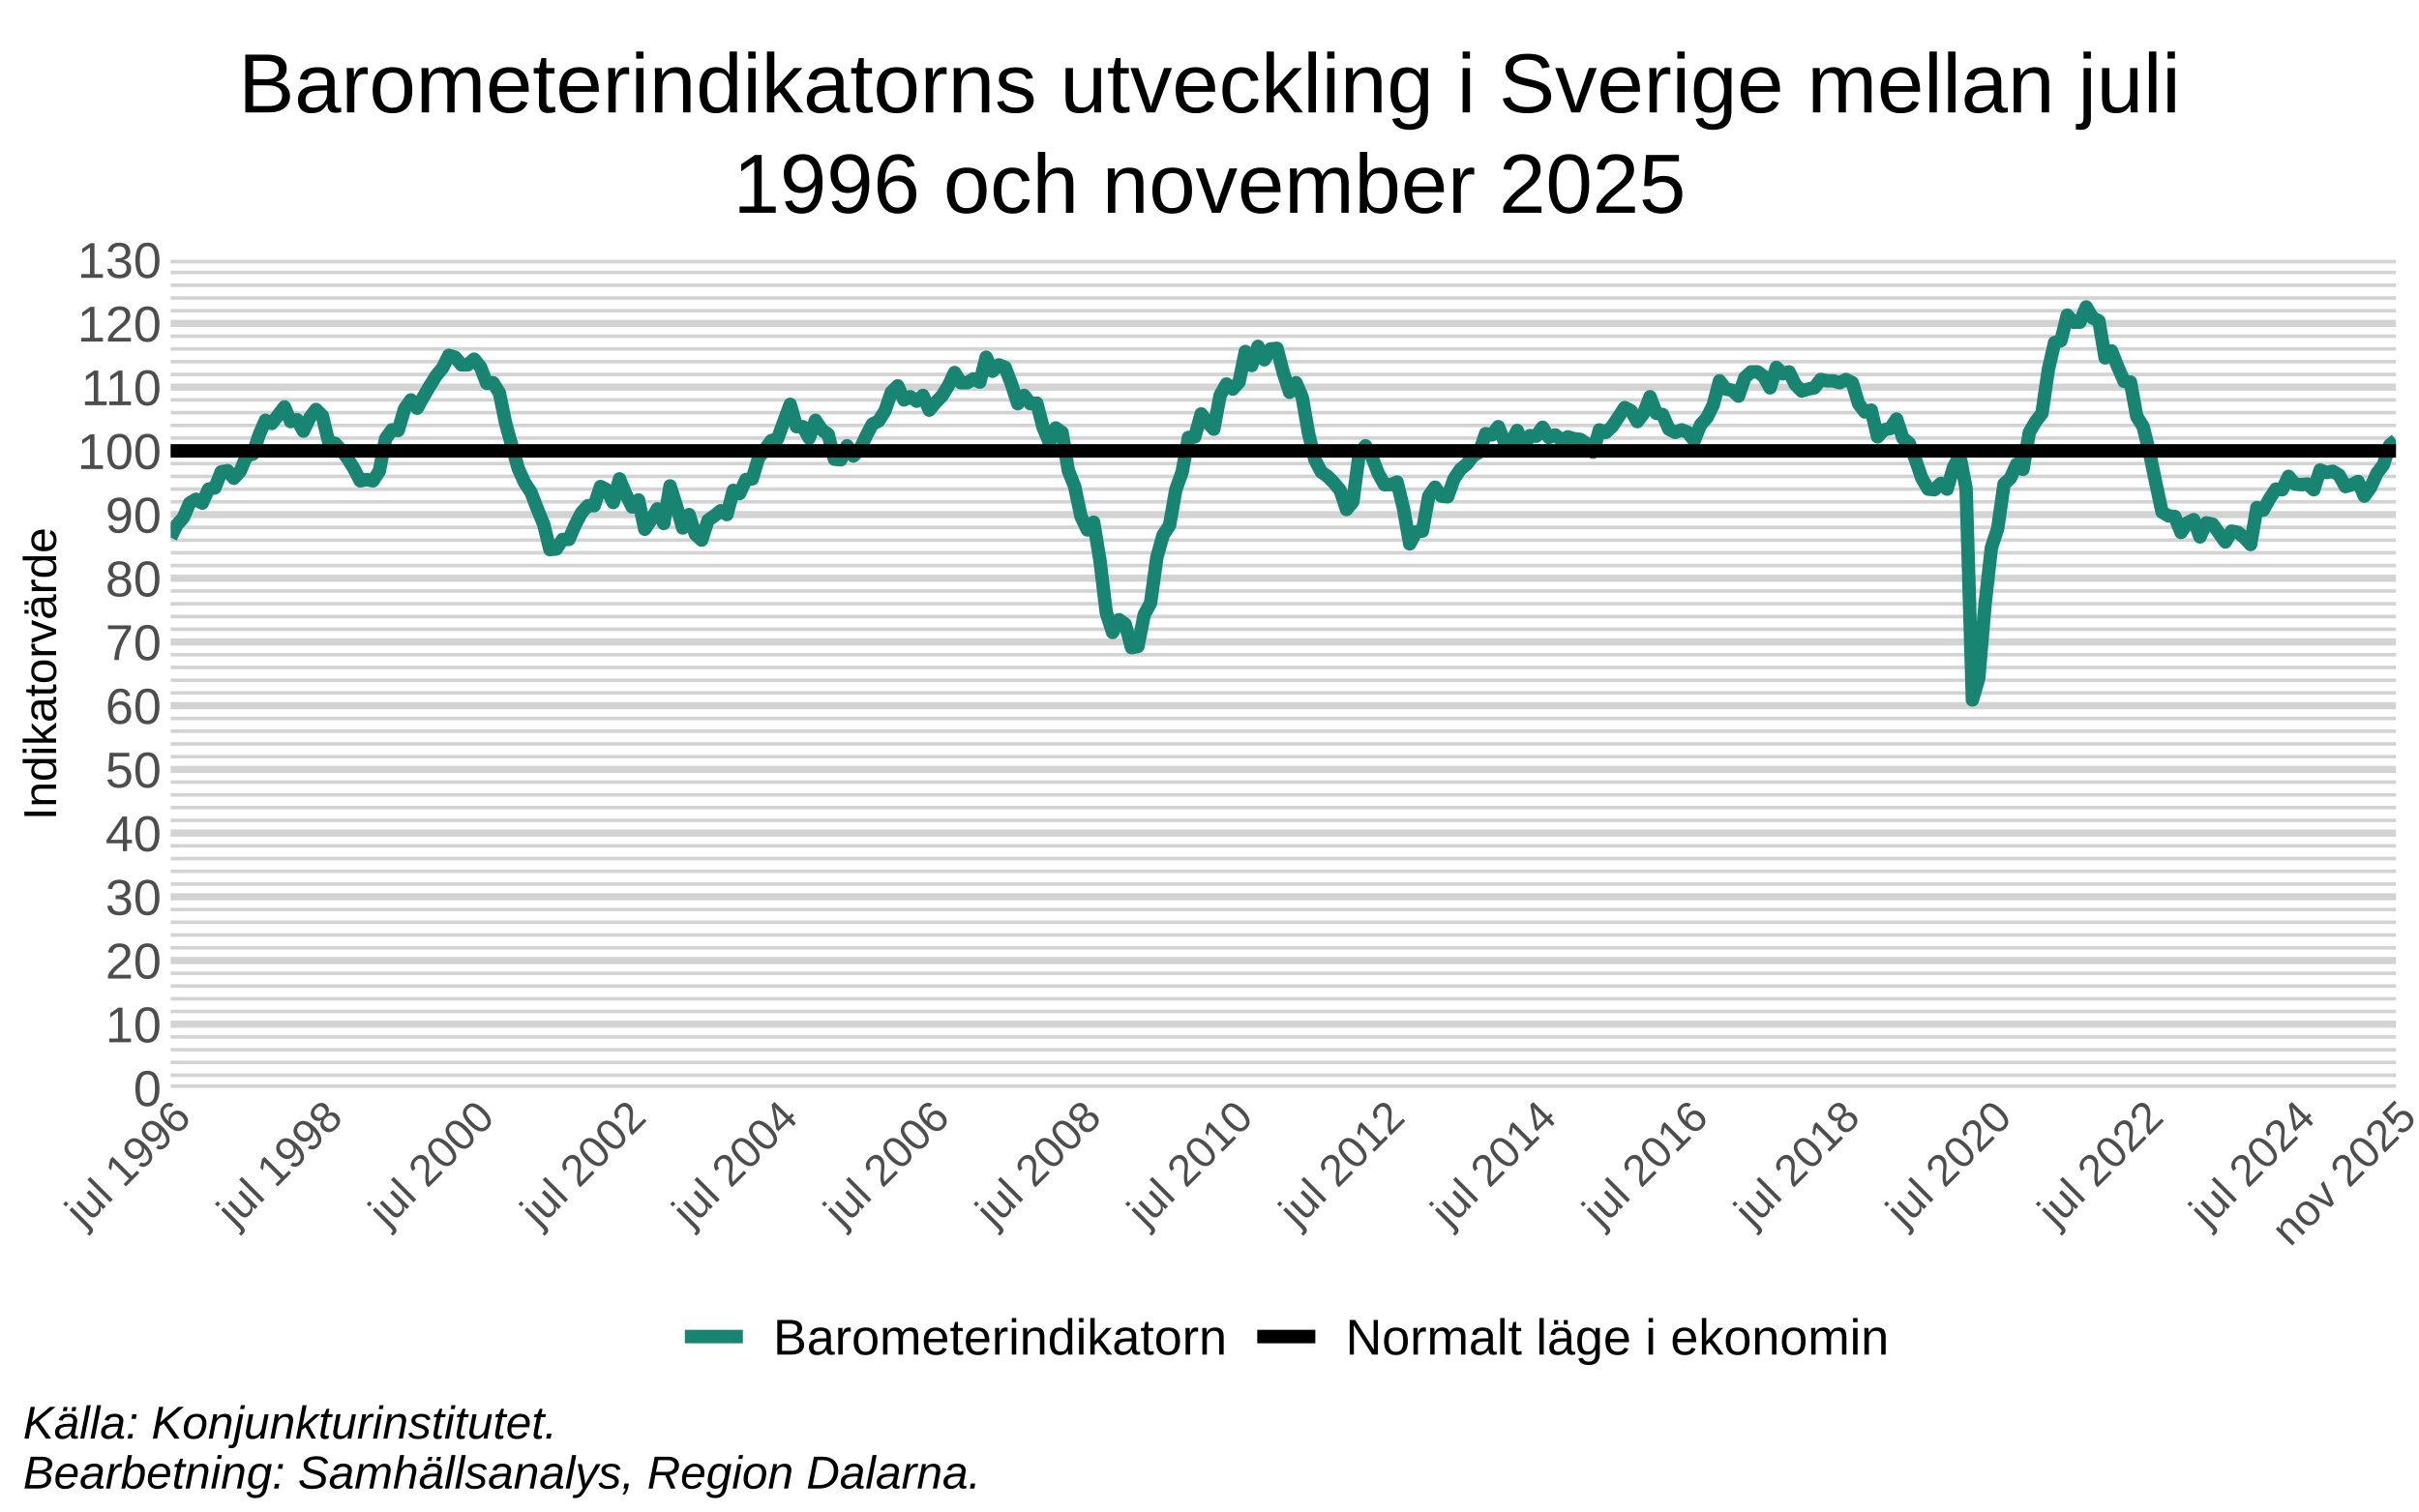
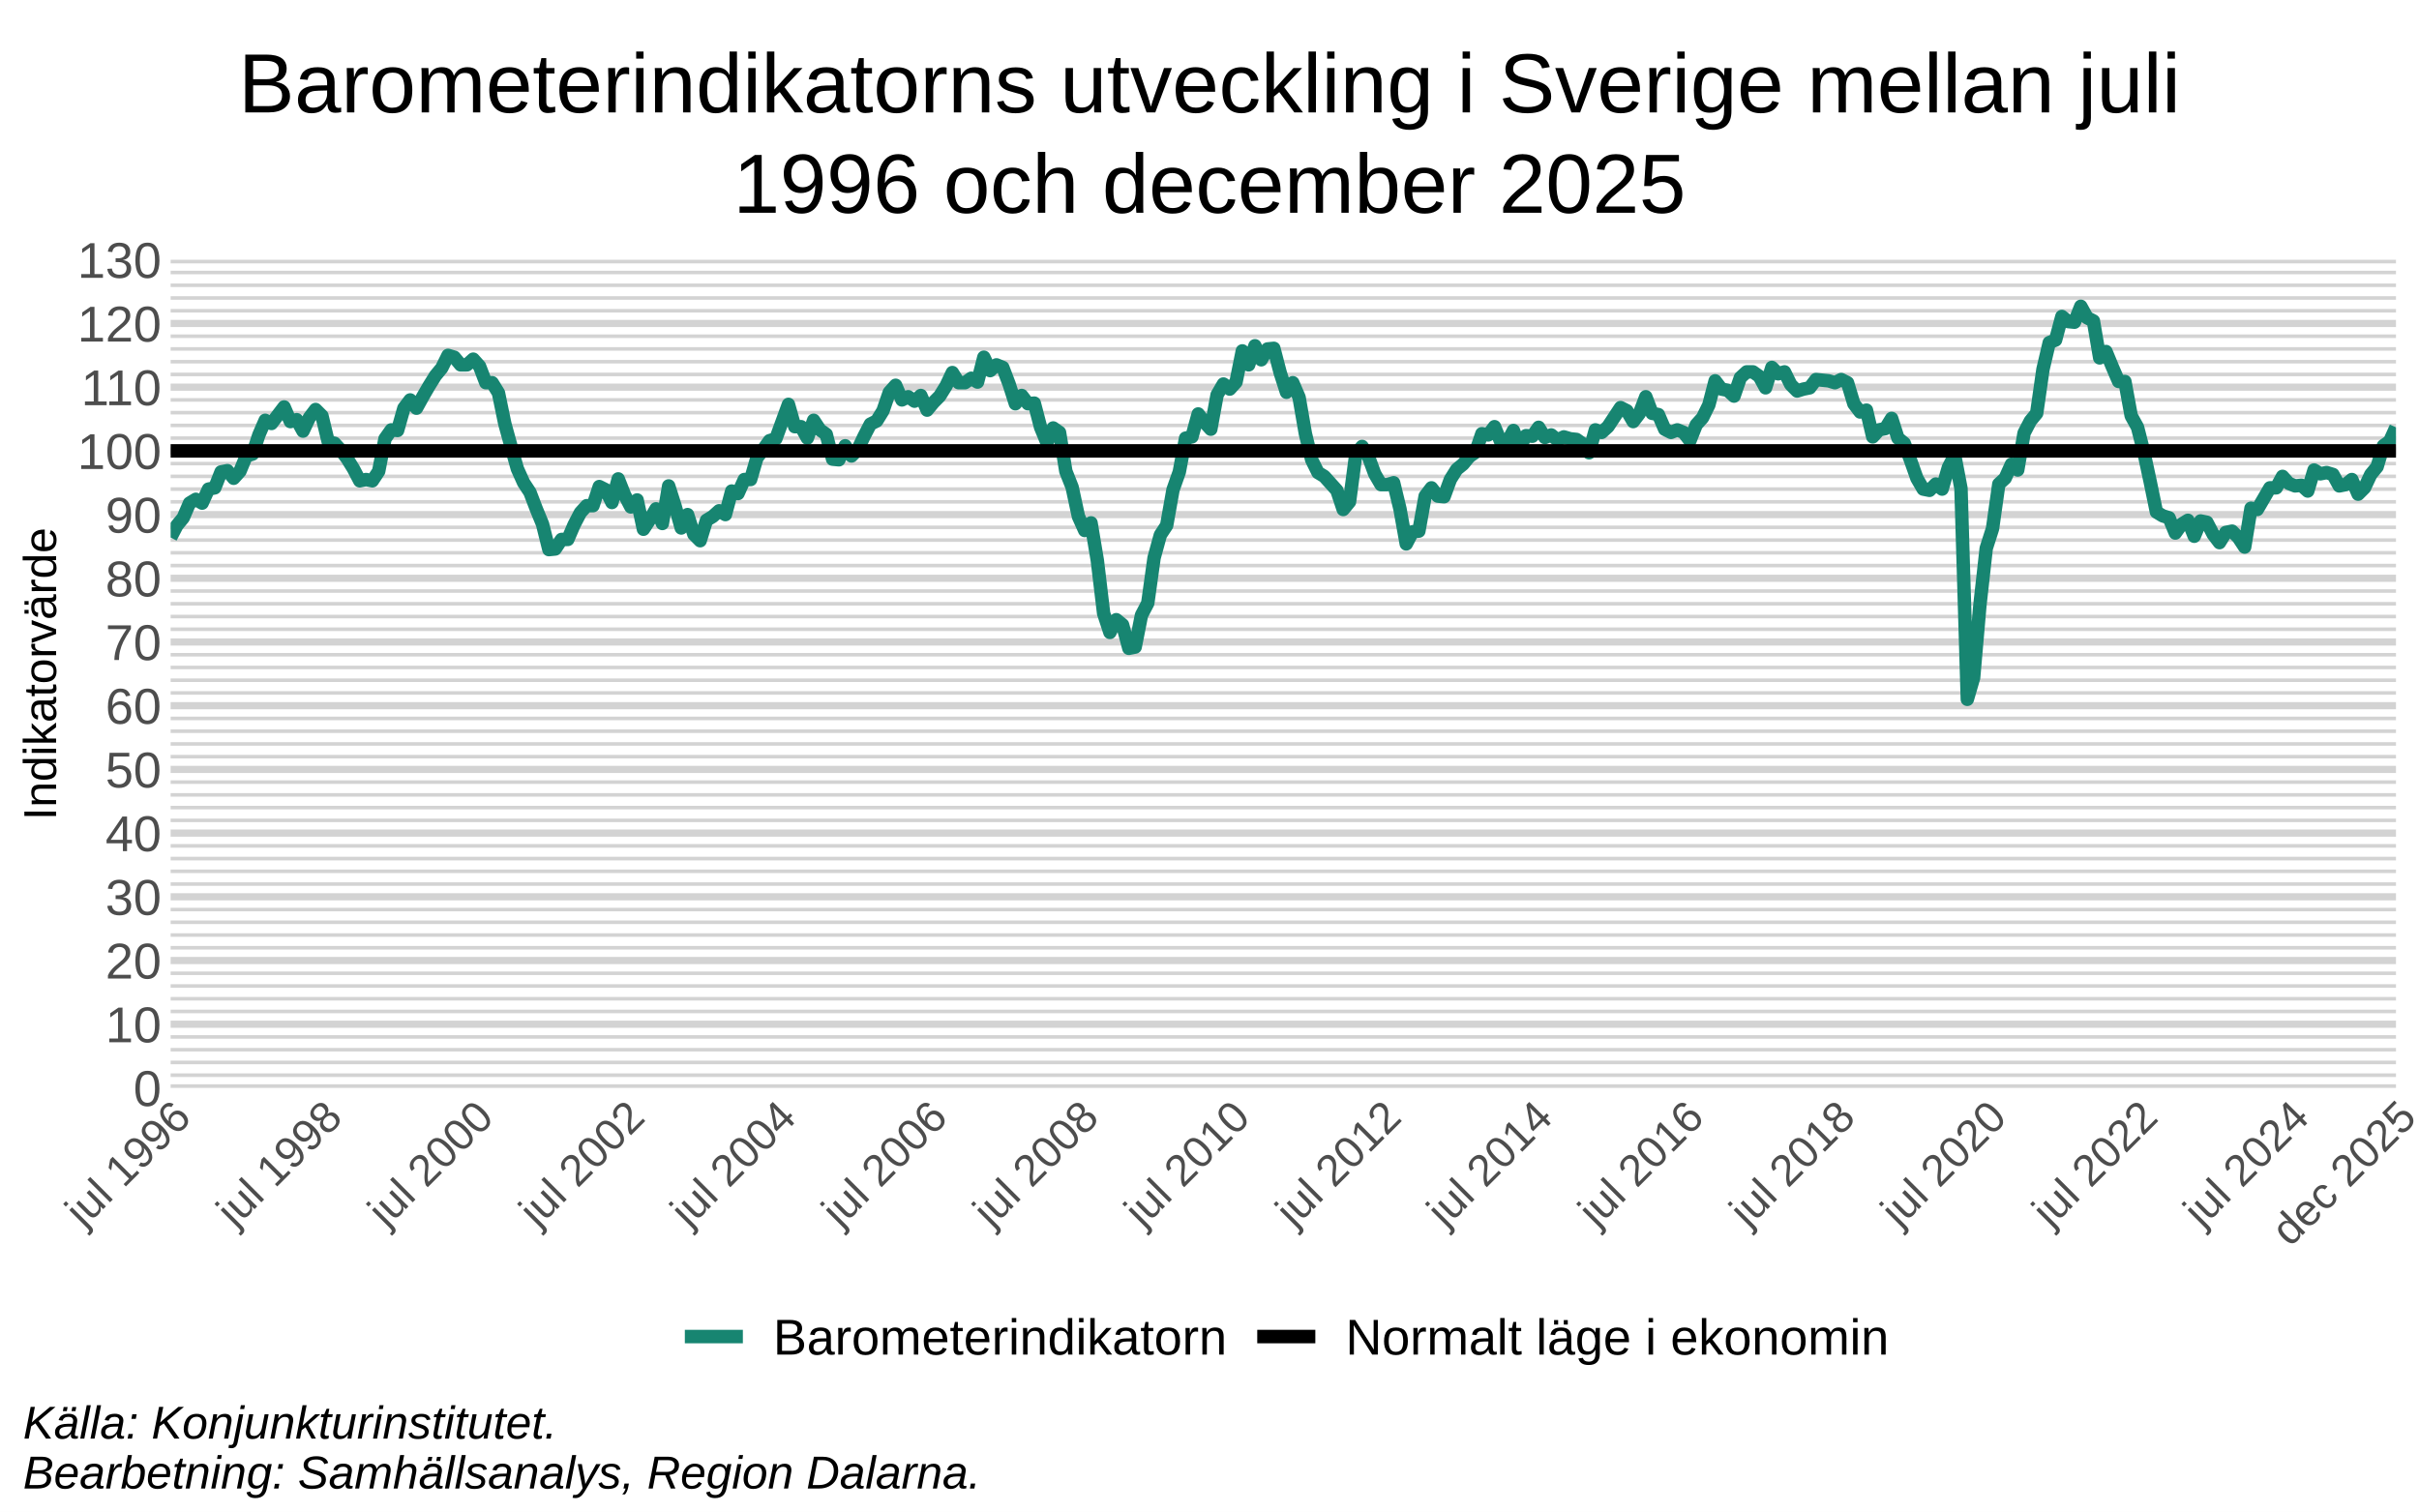
<svg xmlns="http://www.w3.org/2000/svg" class="svglite" width="576.00pt" height="360.00pt" viewBox="0 0 576.00 360.00">
  <defs>
    <style type="text/css">
    .svglite line, .svglite polyline, .svglite polygon, .svglite path, .svglite rect, .svglite circle {
      fill: none;
      stroke: #000000;
      stroke-linecap: round;
      stroke-linejoin: round;
      stroke-miterlimit: 10.00;
    }
    .svglite text {
      white-space: pre;
    }
  </style>
  </defs>
  <rect width="100%" height="100%" style="stroke: none; fill: #FFFFFF;" />
  <defs>
    <clipPath id="cpMC4wMHw1NzYuMDB8MC4wMHwzNjAuMDA=">
      <rect x="0.00" y="0.00" width="576.00" height="360.00" />
    </clipPath>
  </defs>
  <g clip-path="url(#cpMC4wMHw1NzYuMDB8MC4wMHwzNjAuMDA=)">
    <rect x="0.00" y="0.00" width="576.00" height="360.00" style="stroke-width: 1.07; stroke: #FFFFFF; fill: #FFFFFF;" />
  </g>
  <defs>
    <clipPath id="cpNDAuNjN8NTcwLjUyfDYxLjg3fDI1OS4xMQ==">
      <rect x="40.63" y="61.87" width="529.89" height="197.24" />
    </clipPath>
  </defs>
  <g clip-path="url(#cpNDAuNjN8NTcwLjUyfDYxLjg3fDI1OS4xMQ==)">
    <rect x="40.63" y="61.87" width="529.89" height="197.24" style="stroke-width: 1.07; stroke: none; fill: #FFFFFF;" />
    <polyline points="40.63,256.08 570.52,256.08 " style="stroke-width: 0.85; stroke: #D3D3D3; stroke-linecap: butt;" />
    <polyline points="40.63,253.04 570.52,253.04 " style="stroke-width: 0.85; stroke: #D3D3D3; stroke-linecap: butt;" />
    <polyline points="40.63,250.01 570.52,250.01 " style="stroke-width: 0.85; stroke: #D3D3D3; stroke-linecap: butt;" />
    <polyline points="40.63,246.97 570.52,246.97 " style="stroke-width: 0.85; stroke: #D3D3D3; stroke-linecap: butt;" />
    <polyline points="40.63,240.90 570.52,240.90 " style="stroke-width: 0.85; stroke: #D3D3D3; stroke-linecap: butt;" />
    <polyline points="40.63,237.87 570.52,237.87 " style="stroke-width: 0.85; stroke: #D3D3D3; stroke-linecap: butt;" />
    <polyline points="40.63,234.83 570.52,234.83 " style="stroke-width: 0.85; stroke: #D3D3D3; stroke-linecap: butt;" />
    <polyline points="40.63,231.80 570.52,231.80 " style="stroke-width: 0.85; stroke: #D3D3D3; stroke-linecap: butt;" />
    <polyline points="40.63,225.73 570.52,225.73 " style="stroke-width: 0.85; stroke: #D3D3D3; stroke-linecap: butt;" />
    <polyline points="40.63,222.70 570.52,222.70 " style="stroke-width: 0.85; stroke: #D3D3D3; stroke-linecap: butt;" />
    <polyline points="40.63,219.66 570.52,219.66 " style="stroke-width: 0.85; stroke: #D3D3D3; stroke-linecap: butt;" />
    <polyline points="40.63,216.63 570.52,216.63 " style="stroke-width: 0.85; stroke: #D3D3D3; stroke-linecap: butt;" />
    <polyline points="40.63,210.56 570.52,210.56 " style="stroke-width: 0.85; stroke: #D3D3D3; stroke-linecap: butt;" />
    <polyline points="40.63,207.52 570.52,207.52 " style="stroke-width: 0.85; stroke: #D3D3D3; stroke-linecap: butt;" />
    <polyline points="40.63,204.49 570.52,204.49 " style="stroke-width: 0.85; stroke: #D3D3D3; stroke-linecap: butt;" />
    <polyline points="40.63,201.46 570.52,201.46 " style="stroke-width: 0.85; stroke: #D3D3D3; stroke-linecap: butt;" />
    <polyline points="40.63,195.39 570.52,195.39 " style="stroke-width: 0.85; stroke: #D3D3D3; stroke-linecap: butt;" />
    <polyline points="40.63,192.35 570.52,192.35 " style="stroke-width: 0.85; stroke: #D3D3D3; stroke-linecap: butt;" />
    <polyline points="40.63,189.32 570.52,189.32 " style="stroke-width: 0.85; stroke: #D3D3D3; stroke-linecap: butt;" />
    <polyline points="40.63,186.28 570.52,186.28 " style="stroke-width: 0.85; stroke: #D3D3D3; stroke-linecap: butt;" />
    <polyline points="40.63,180.21 570.52,180.21 " style="stroke-width: 0.85; stroke: #D3D3D3; stroke-linecap: butt;" />
    <polyline points="40.63,177.18 570.52,177.18 " style="stroke-width: 0.85; stroke: #D3D3D3; stroke-linecap: butt;" />
    <polyline points="40.63,174.15 570.52,174.15 " style="stroke-width: 0.85; stroke: #D3D3D3; stroke-linecap: butt;" />
    <polyline points="40.63,171.11 570.52,171.11 " style="stroke-width: 0.85; stroke: #D3D3D3; stroke-linecap: butt;" />
    <polyline points="40.63,165.04 570.52,165.04 " style="stroke-width: 0.85; stroke: #D3D3D3; stroke-linecap: butt;" />
    <polyline points="40.63,162.01 570.52,162.01 " style="stroke-width: 0.85; stroke: #D3D3D3; stroke-linecap: butt;" />
    <polyline points="40.63,158.97 570.52,158.97 " style="stroke-width: 0.85; stroke: #D3D3D3; stroke-linecap: butt;" />
    <polyline points="40.63,155.94 570.52,155.94 " style="stroke-width: 0.85; stroke: #D3D3D3; stroke-linecap: butt;" />
    <polyline points="40.63,149.87 570.52,149.87 " style="stroke-width: 0.85; stroke: #D3D3D3; stroke-linecap: butt;" />
    <polyline points="40.63,146.84 570.52,146.84 " style="stroke-width: 0.85; stroke: #D3D3D3; stroke-linecap: butt;" />
    <polyline points="40.63,143.80 570.52,143.80 " style="stroke-width: 0.85; stroke: #D3D3D3; stroke-linecap: butt;" />
    <polyline points="40.63,140.77 570.52,140.77 " style="stroke-width: 0.85; stroke: #D3D3D3; stroke-linecap: butt;" />
    <polyline points="40.63,134.70 570.52,134.70 " style="stroke-width: 0.85; stroke: #D3D3D3; stroke-linecap: butt;" />
    <polyline points="40.63,131.66 570.52,131.66 " style="stroke-width: 0.85; stroke: #D3D3D3; stroke-linecap: butt;" />
    <polyline points="40.63,128.63 570.52,128.63 " style="stroke-width: 0.85; stroke: #D3D3D3; stroke-linecap: butt;" />
    <polyline points="40.63,125.59 570.52,125.59 " style="stroke-width: 0.85; stroke: #D3D3D3; stroke-linecap: butt;" />
    <polyline points="40.63,119.52 570.52,119.52 " style="stroke-width: 0.85; stroke: #D3D3D3; stroke-linecap: butt;" />
    <polyline points="40.63,116.49 570.52,116.49 " style="stroke-width: 0.85; stroke: #D3D3D3; stroke-linecap: butt;" />
    <polyline points="40.63,113.46 570.52,113.46 " style="stroke-width: 0.85; stroke: #D3D3D3; stroke-linecap: butt;" />
    <polyline points="40.63,110.42 570.52,110.42 " style="stroke-width: 0.85; stroke: #D3D3D3; stroke-linecap: butt;" />
    <polyline points="40.63,104.35 570.52,104.35 " style="stroke-width: 0.85; stroke: #D3D3D3; stroke-linecap: butt;" />
    <polyline points="40.63,101.32 570.52,101.32 " style="stroke-width: 0.85; stroke: #D3D3D3; stroke-linecap: butt;" />
    <polyline points="40.63,98.28 570.52,98.28 " style="stroke-width: 0.85; stroke: #D3D3D3; stroke-linecap: butt;" />
    <polyline points="40.63,95.25 570.52,95.25 " style="stroke-width: 0.85; stroke: #D3D3D3; stroke-linecap: butt;" />
    <polyline points="40.63,89.18 570.52,89.18 " style="stroke-width: 0.85; stroke: #D3D3D3; stroke-linecap: butt;" />
    <polyline points="40.63,86.15 570.52,86.15 " style="stroke-width: 0.85; stroke: #D3D3D3; stroke-linecap: butt;" />
    <polyline points="40.63,83.11 570.52,83.11 " style="stroke-width: 0.85; stroke: #D3D3D3; stroke-linecap: butt;" />
    <polyline points="40.63,80.08 570.52,80.08 " style="stroke-width: 0.85; stroke: #D3D3D3; stroke-linecap: butt;" />
    <polyline points="40.63,74.01 570.52,74.01 " style="stroke-width: 0.85; stroke: #D3D3D3; stroke-linecap: butt;" />
    <polyline points="40.63,70.97 570.52,70.97 " style="stroke-width: 0.85; stroke: #D3D3D3; stroke-linecap: butt;" />
    <polyline points="40.63,67.94 570.52,67.94 " style="stroke-width: 0.85; stroke: #D3D3D3; stroke-linecap: butt;" />
    <polyline points="40.63,64.90 570.52,64.90 " style="stroke-width: 0.85; stroke: #D3D3D3; stroke-linecap: butt;" />
    <polyline points="40.63,259.11 570.52,259.11 " style="stroke-width: 1.71; stroke: #D3D3D3; stroke-linecap: butt;" />
    <polyline points="40.63,243.94 570.52,243.94 " style="stroke-width: 1.71; stroke: #D3D3D3; stroke-linecap: butt;" />
    <polyline points="40.63,228.77 570.52,228.77 " style="stroke-width: 1.71; stroke: #D3D3D3; stroke-linecap: butt;" />
    <polyline points="40.63,213.59 570.52,213.59 " style="stroke-width: 1.71; stroke: #D3D3D3; stroke-linecap: butt;" />
    <polyline points="40.63,198.42 570.52,198.42 " style="stroke-width: 1.71; stroke: #D3D3D3; stroke-linecap: butt;" />
    <polyline points="40.63,183.25 570.52,183.25 " style="stroke-width: 1.71; stroke: #D3D3D3; stroke-linecap: butt;" />
    <polyline points="40.63,168.08 570.52,168.08 " style="stroke-width: 1.71; stroke: #D3D3D3; stroke-linecap: butt;" />
    <polyline points="40.63,152.90 570.52,152.90 " style="stroke-width: 1.71; stroke: #D3D3D3; stroke-linecap: butt;" />
    <polyline points="40.63,137.73 570.52,137.73 " style="stroke-width: 1.71; stroke: #D3D3D3; stroke-linecap: butt;" />
    <polyline points="40.63,122.56 570.52,122.56 " style="stroke-width: 1.71; stroke: #D3D3D3; stroke-linecap: butt;" />
    <polyline points="40.63,107.39 570.52,107.39 " style="stroke-width: 1.71; stroke: #D3D3D3; stroke-linecap: butt;" />
    <polyline points="40.63,92.21 570.52,92.21 " style="stroke-width: 1.71; stroke: #D3D3D3; stroke-linecap: butt;" />
    <polyline points="40.63,77.04 570.52,77.04 " style="stroke-width: 1.71; stroke: #D3D3D3; stroke-linecap: butt;" />
    <polyline points="40.63,61.87 570.52,61.87 " style="stroke-width: 1.71; stroke: #D3D3D3; stroke-linecap: butt;" />
-     <polyline points="40.63,128.02 42.13,124.99 43.64,123.32 45.15,119.83 46.65,118.92 48.16,119.83 49.66,116.49 51.17,116.19 52.67,112.39 54.18,112.09 55.68,113.91 57.19,112.24 58.69,108.60 60.20,108.15 61.70,103.59 63.21,100.10 64.72,100.86 66.22,98.89 67.73,96.92 69.23,100.41 70.74,99.95 72.24,102.68 73.75,99.50 75.25,97.53 76.76,99.04 78.26,105.26 79.77,105.57 81.27,107.24 82.78,109.21 84.29,111.64 85.79,114.52 87.30,114.21 88.80,114.52 90.31,112.24 91.81,104.50 93.32,102.38 94.82,102.53 96.33,97.37 97.83,95.25 99.34,97.22 100.84,94.49 102.35,91.91 103.86,89.48 105.36,87.66 106.87,84.63 108.37,85.08 109.88,86.90 111.38,86.90 112.89,85.54 114.39,87.36 115.90,91.30 117.40,91.15 118.91,93.58 120.41,100.86 121.92,106.33 123.42,111.64 124.93,114.97 126.44,117.25 127.94,121.19 129.45,124.84 130.95,130.90 132.46,130.75 133.96,128.48 135.47,128.48 136.97,124.99 138.48,122.10 139.98,120.44 141.49,120.44 142.99,115.88 144.50,116.64 146.01,119.68 147.51,114.06 149.02,117.70 150.52,120.74 152.03,119.07 153.53,126.05 155.04,123.77 156.54,121.19 158.05,124.68 159.55,115.73 161.06,120.44 162.56,125.75 164.07,122.56 165.58,127.26 167.08,128.63 168.59,123.92 170.09,122.86 171.60,121.65 173.10,122.56 174.61,116.79 176.11,117.55 177.62,114.21 179.12,114.06 180.63,109.06 182.13,107.08 183.64,104.96 185.15,104.50 186.65,100.41 188.16,96.31 189.66,101.62 191.17,101.62 192.67,104.35 194.18,100.10 195.68,102.38 197.19,103.44 198.69,109.36 200.20,109.51 201.70,106.17 203.21,108.60 204.71,107.08 206.22,103.90 207.73,101.01 209.23,100.26 210.74,97.83 212.24,93.43 213.75,91.91 215.25,95.25 216.76,94.49 218.26,95.55 219.77,94.19 221.27,97.68 222.78,95.86 224.28,94.34 225.79,91.91 227.30,88.73 228.80,91.15 230.31,91.15 231.81,90.24 233.32,91.00 234.82,85.08 236.33,88.42 237.83,86.90 239.34,87.51 240.84,91.46 242.35,96.16 243.85,94.19 245.36,96.16 246.87,96.01 248.37,101.77 249.88,105.41 251.38,101.93 252.89,102.99 254.39,112.09 255.90,115.88 257.40,123.01 258.91,126.20 260.41,124.38 261.92,133.48 263.42,145.92 264.93,150.63 266.44,147.59 267.94,148.66 269.45,154.27 270.95,153.97 272.46,146.38 273.96,143.65 275.47,132.72 276.97,127.41 278.48,125.14 279.98,116.64 281.49,112.39 282.99,104.20 284.50,104.05 286.01,98.59 287.51,100.56 289.02,102.23 290.52,94.19 292.03,91.46 293.53,92.67 295.04,91.00 296.54,83.72 298.05,87.06 299.55,82.50 301.06,85.69 302.56,83.11 304.07,82.96 305.57,88.73 307.08,93.43 308.59,91.15 310.09,94.64 311.60,103.29 313.10,109.51 314.61,112.39 316.11,113.46 317.62,114.97 319.12,116.79 320.63,121.35 322.13,119.52 323.64,108.15 325.14,106.17 326.65,108.75 328.16,112.70 329.66,115.43 331.17,115.43 332.67,114.82 334.18,121.04 335.68,129.54 337.19,126.66 338.69,126.50 340.20,118.16 341.70,116.04 343.21,118.16 344.71,118.31 346.22,114.06 347.73,111.79 349.23,110.57 350.74,108.60 352.24,107.69 353.75,103.29 355.25,103.59 356.76,101.62 358.26,105.26 359.77,105.41 361.27,102.53 362.78,106.48 364.28,103.75 365.79,103.90 367.30,101.77 368.80,104.20 370.31,103.59 371.81,104.81 373.32,104.05 374.82,104.50 376.33,104.66 377.83,105.72 379.34,107.69 380.84,102.38 382.35,102.99 383.85,101.62 385.36,99.35 386.87,97.07 388.37,97.83 389.88,100.41 391.38,98.44 392.89,94.49 394.39,98.44 395.90,98.74 397.40,102.23 398.91,102.99 400.41,102.38 401.92,102.99 403.42,104.96 404.93,101.17 406.43,99.50 407.94,96.46 409.45,90.70 410.95,92.67 412.46,92.97 413.96,94.34 415.47,89.94 416.97,88.57 418.48,88.57 419.98,89.64 421.49,92.37 422.99,87.51 424.50,89.03 426.00,88.57 427.51,91.61 429.02,93.13 430.52,92.67 432.03,92.37 433.53,90.39 435.04,90.70 436.54,90.70 438.05,91.15 439.55,90.39 441.06,91.15 442.56,96.16 444.07,98.13 445.57,97.68 447.08,104.05 448.59,102.38 450.09,102.08 451.60,99.80 453.10,104.35 454.61,105.57 456.11,109.51 457.62,113.91 459.12,116.49 460.63,116.64 462.13,115.13 463.64,116.49 465.14,111.33 466.65,108.45 468.16,116.34 469.66,166.71 471.17,161.55 472.67,143.95 474.18,130.45 475.68,125.90 477.19,115.28 478.69,113.91 480.20,110.57 481.70,111.79 483.21,102.99 484.71,100.41 486.22,98.44 487.73,88.12 489.23,81.59 490.74,81.14 492.24,75.07 493.75,76.74 495.25,76.74 496.76,73.10 498.26,75.68 499.77,76.44 501.27,85.24 502.78,83.57 504.28,87.36 505.79,90.85 507.29,91.00 508.80,99.19 510.31,101.62 511.81,107.69 513.32,114.97 514.82,121.95 516.33,122.86 517.83,123.01 519.34,126.81 520.84,124.53 522.35,123.77 523.85,127.87 525.36,124.53 526.86,124.84 528.37,126.96 529.88,129.08 531.38,126.50 532.89,126.81 534.39,128.02 535.90,129.69 537.40,120.89 538.91,121.50 540.41,118.77 541.92,116.49 543.42,116.64 544.93,113.46 546.43,115.28 547.94,115.43 549.45,115.28 550.95,116.64 552.46,111.94 553.96,112.55 555.47,112.24 556.97,113.15 558.48,115.88 559.98,115.43 561.49,114.67 562.99,118.16 564.50,116.04 566.00,112.70 567.51,110.73 569.02,106.02 570.52,104.81 " style="stroke-width: 3.20; stroke: #178571; stroke-linecap: butt;" />
-     <polyline points="40.63,107.39 42.13,107.39 43.64,107.39 45.15,107.39 46.65,107.39 48.16,107.39 49.66,107.39 51.17,107.39 52.67,107.39 54.18,107.39 55.68,107.39 57.19,107.39 58.69,107.39 60.20,107.39 61.70,107.39 63.21,107.39 64.72,107.39 66.22,107.39 67.73,107.39 69.23,107.39 70.74,107.39 72.24,107.39 73.75,107.39 75.25,107.39 76.76,107.39 78.26,107.39 79.77,107.39 81.27,107.39 82.78,107.39 84.29,107.39 85.79,107.39 87.30,107.39 88.80,107.39 90.31,107.39 91.81,107.39 93.32,107.39 94.82,107.39 96.33,107.39 97.83,107.39 99.34,107.39 100.84,107.39 102.35,107.39 103.86,107.39 105.36,107.39 106.87,107.39 108.37,107.39 109.88,107.39 111.38,107.39 112.89,107.39 114.39,107.39 115.90,107.39 117.40,107.39 118.91,107.39 120.41,107.39 121.92,107.39 123.42,107.39 124.93,107.39 126.44,107.39 127.94,107.39 129.45,107.39 130.95,107.39 132.46,107.39 133.96,107.39 135.47,107.39 136.97,107.39 138.48,107.39 139.98,107.39 141.49,107.39 142.99,107.39 144.50,107.39 146.01,107.39 147.51,107.39 149.02,107.39 150.52,107.39 152.03,107.39 153.53,107.39 155.04,107.39 156.54,107.39 158.05,107.39 159.55,107.39 161.06,107.39 162.56,107.39 164.07,107.39 165.58,107.39 167.08,107.39 168.59,107.39 170.09,107.39 171.60,107.39 173.10,107.39 174.61,107.39 176.11,107.39 177.62,107.39 179.12,107.39 180.63,107.39 182.13,107.39 183.64,107.39 185.15,107.39 186.65,107.39 188.16,107.39 189.66,107.39 191.17,107.39 192.67,107.39 194.18,107.39 195.68,107.39 197.19,107.39 198.69,107.39 200.20,107.39 201.70,107.39 203.21,107.39 204.71,107.39 206.22,107.39 207.73,107.39 209.23,107.39 210.74,107.39 212.24,107.39 213.75,107.39 215.25,107.39 216.76,107.39 218.26,107.39 219.77,107.39 221.27,107.39 222.78,107.39 224.28,107.39 225.79,107.39 227.30,107.39 228.80,107.39 230.31,107.39 231.81,107.39 233.32,107.39 234.82,107.39 236.33,107.39 237.83,107.39 239.34,107.39 240.84,107.39 242.35,107.39 243.85,107.39 245.36,107.39 246.87,107.39 248.37,107.39 249.88,107.39 251.38,107.39 252.89,107.39 254.39,107.39 255.90,107.39 257.40,107.39 258.91,107.39 260.41,107.39 261.92,107.39 263.42,107.39 264.93,107.39 266.44,107.39 267.94,107.39 269.45,107.39 270.95,107.39 272.46,107.39 273.96,107.39 275.47,107.39 276.97,107.39 278.48,107.39 279.98,107.39 281.49,107.39 282.99,107.39 284.50,107.39 286.01,107.39 287.51,107.39 289.02,107.39 290.52,107.39 292.03,107.39 293.53,107.39 295.04,107.39 296.54,107.39 298.05,107.39 299.55,107.39 301.06,107.39 302.56,107.39 304.07,107.39 305.57,107.39 307.08,107.39 308.59,107.39 310.09,107.39 311.60,107.39 313.10,107.39 314.61,107.39 316.11,107.39 317.62,107.39 319.12,107.39 320.63,107.39 322.13,107.39 323.64,107.39 325.14,107.39 326.65,107.39 328.16,107.39 329.66,107.39 331.17,107.39 332.67,107.39 334.18,107.39 335.68,107.39 337.19,107.39 338.69,107.39 340.20,107.39 341.70,107.39 343.21,107.39 344.71,107.39 346.22,107.39 347.73,107.39 349.23,107.39 350.74,107.39 352.24,107.39 353.75,107.39 355.25,107.39 356.76,107.39 358.26,107.39 359.77,107.39 361.27,107.39 362.78,107.39 364.28,107.39 365.79,107.39 367.30,107.39 368.80,107.39 370.31,107.39 371.81,107.39 373.32,107.39 374.82,107.39 376.33,107.39 377.83,107.39 379.34,107.39 380.84,107.39 382.35,107.39 383.85,107.39 385.36,107.39 386.87,107.39 388.37,107.39 389.88,107.39 391.38,107.39 392.89,107.39 394.39,107.39 395.90,107.39 397.40,107.39 398.91,107.39 400.41,107.39 401.92,107.39 403.42,107.39 404.93,107.39 406.43,107.39 407.94,107.39 409.45,107.39 410.95,107.39 412.46,107.39 413.96,107.39 415.47,107.39 416.97,107.39 418.48,107.39 419.98,107.39 421.49,107.39 422.99,107.39 424.50,107.39 426.00,107.39 427.51,107.39 429.02,107.39 430.52,107.39 432.03,107.39 433.53,107.39 435.04,107.39 436.54,107.39 438.05,107.39 439.55,107.39 441.06,107.39 442.56,107.39 444.07,107.39 445.57,107.39 447.08,107.39 448.59,107.39 450.09,107.39 451.60,107.39 453.10,107.39 454.61,107.39 456.11,107.39 457.62,107.39 459.12,107.39 460.63,107.39 462.13,107.39 463.64,107.39 465.14,107.39 466.65,107.39 468.16,107.39 469.66,107.39 471.17,107.39 472.67,107.39 474.18,107.39 475.68,107.39 477.19,107.39 478.69,107.39 480.20,107.39 481.70,107.39 483.21,107.39 484.71,107.39 486.22,107.39 487.73,107.39 489.23,107.39 490.74,107.39 492.24,107.39 493.75,107.39 495.25,107.39 496.76,107.39 498.26,107.39 499.77,107.39 501.27,107.39 502.78,107.39 504.28,107.39 505.79,107.39 507.29,107.39 508.80,107.39 510.31,107.39 511.81,107.39 513.32,107.39 514.82,107.39 516.33,107.39 517.83,107.39 519.34,107.39 520.84,107.39 522.35,107.39 523.85,107.39 525.36,107.39 526.86,107.39 528.37,107.39 529.88,107.39 531.38,107.39 532.89,107.39 534.39,107.39 535.90,107.39 537.40,107.39 538.91,107.39 540.41,107.39 541.92,107.39 543.42,107.39 544.93,107.39 546.43,107.39 547.94,107.39 549.45,107.39 550.95,107.39 552.46,107.39 553.96,107.39 555.47,107.39 556.97,107.39 558.48,107.39 559.98,107.39 561.49,107.39 562.99,107.39 564.50,107.39 566.00,107.39 567.51,107.39 569.02,107.39 570.52,107.39 " style="stroke-width: 3.20; stroke-linecap: butt;" />
+     <polyline points="40.63,128.02 42.13,125.14 43.63,123.32 45.13,119.83 46.63,118.92 48.13,119.83 49.64,116.49 51.14,116.19 52.64,112.39 54.14,112.09 55.64,113.91 57.14,112.24 58.64,108.60 60.14,108.15 61.64,103.59 63.15,100.10 64.65,100.86 66.15,98.89 67.65,96.92 69.15,100.41 70.65,99.95 72.15,102.68 73.65,99.50 75.15,97.53 76.66,99.04 78.16,105.26 79.66,105.57 81.16,107.24 82.66,109.21 84.16,111.64 85.66,114.52 87.16,114.21 88.66,114.52 90.17,112.24 91.67,104.50 93.17,102.38 94.67,102.53 96.17,97.22 97.67,95.25 99.17,97.22 100.67,94.49 102.17,91.91 103.68,89.48 105.18,87.66 106.68,84.63 108.18,85.08 109.68,86.90 111.18,86.90 112.68,85.54 114.18,87.21 115.68,91.15 117.19,91.15 118.69,93.58 120.19,100.86 121.69,106.33 123.19,111.64 124.69,114.97 126.19,117.25 127.69,121.19 129.19,124.84 130.70,130.90 132.20,130.75 133.70,128.48 135.20,128.48 136.70,124.99 138.20,122.10 139.70,120.44 141.20,120.44 142.70,115.88 144.21,116.64 145.71,119.68 147.21,114.06 148.71,117.86 150.21,120.74 151.71,119.07 153.21,126.05 154.71,123.77 156.21,121.19 157.72,124.68 159.22,115.73 160.72,120.44 162.22,125.75 163.72,122.56 165.22,127.26 166.72,128.78 168.22,123.92 169.72,123.01 171.23,121.65 172.73,122.56 174.23,116.95 175.73,117.55 177.23,114.21 178.73,114.21 180.23,109.06 181.73,107.08 183.23,104.96 184.74,104.50 186.24,100.41 187.74,96.31 189.24,101.62 190.74,101.62 192.24,104.35 193.74,100.10 195.24,102.38 196.74,103.44 198.25,109.36 199.75,109.51 201.25,106.17 202.75,108.60 204.25,107.08 205.75,103.90 207.25,101.01 208.75,100.26 210.25,97.83 211.76,93.43 213.26,91.76 214.76,95.25 216.26,94.49 217.76,95.55 219.26,94.19 220.76,97.68 222.26,95.86 223.76,94.34 225.27,91.91 226.77,88.73 228.27,91.15 229.77,91.15 231.27,90.09 232.77,91.00 234.27,85.08 235.77,88.27 237.27,86.90 238.78,87.51 240.28,91.46 241.78,96.16 243.28,94.19 244.78,96.16 246.28,96.01 247.78,101.77 249.28,105.41 250.78,101.93 252.29,102.99 253.79,112.24 255.29,116.04 256.79,123.01 258.29,126.35 259.79,124.53 261.29,133.48 262.79,146.08 264.29,150.63 265.80,147.59 267.30,148.81 268.80,154.42 270.30,154.12 271.80,146.53 273.30,143.65 274.80,132.88 276.30,127.41 277.80,125.14 279.31,116.64 280.81,112.39 282.31,104.35 283.81,104.05 285.31,98.59 286.81,100.56 288.31,102.23 289.81,94.04 291.31,91.46 292.82,92.67 294.32,91.00 295.82,83.57 297.32,86.90 298.82,82.35 300.32,85.69 301.82,83.11 303.32,82.96 304.82,88.73 306.33,93.43 307.83,91.15 309.33,94.64 310.83,103.29 312.33,109.51 313.83,112.55 315.33,113.46 316.83,115.13 318.33,116.79 319.84,121.35 321.34,119.52 322.84,108.15 324.34,106.33 325.84,108.75 327.34,112.85 328.84,115.43 330.34,115.43 331.84,114.97 333.35,121.19 334.85,129.54 336.35,126.66 337.85,126.50 339.35,118.16 340.85,116.19 342.35,118.16 343.85,118.31 345.35,114.21 346.86,111.79 348.36,110.57 349.86,108.75 351.36,107.69 352.86,103.29 354.36,103.59 355.86,101.62 357.36,105.26 358.86,105.41 360.37,102.53 361.87,106.48 363.37,103.75 364.87,103.90 366.37,101.77 367.87,104.20 369.37,103.59 370.87,104.81 372.37,104.05 373.88,104.50 375.38,104.66 376.88,105.72 378.38,107.84 379.88,102.38 381.38,102.99 382.88,101.62 384.38,99.35 385.88,97.07 387.39,97.83 388.89,100.41 390.39,98.44 391.89,94.49 393.39,98.44 394.89,98.74 396.39,102.23 397.89,102.99 399.39,102.38 400.90,102.99 402.40,104.96 403.90,101.17 405.40,99.50 406.90,96.46 408.40,90.70 409.90,92.67 411.40,92.97 412.90,94.34 414.41,89.94 415.91,88.57 417.41,88.57 418.91,89.64 420.41,92.37 421.91,87.51 423.41,89.03 424.91,88.57 426.41,91.61 427.92,93.13 429.42,92.67 430.92,92.37 432.42,90.39 433.92,90.55 435.42,90.70 436.92,91.15 438.42,90.39 439.92,91.15 441.43,96.16 442.93,98.13 444.43,97.68 445.93,104.05 447.43,102.38 448.93,102.08 450.43,99.65 451.93,104.35 453.43,105.57 454.94,109.66 456.44,113.91 457.94,116.49 459.44,116.79 460.94,115.28 462.44,116.49 463.94,111.33 465.44,108.45 466.94,116.34 468.45,166.56 469.95,161.40 471.45,144.10 472.95,130.60 474.45,125.90 475.95,115.28 477.45,113.91 478.95,110.57 480.45,111.94 481.96,103.14 483.46,100.26 484.96,98.44 486.46,87.97 487.96,81.59 489.46,80.99 490.96,75.37 492.46,76.59 493.96,76.74 495.47,72.95 496.97,75.68 498.47,76.44 499.97,85.24 501.47,83.72 502.97,87.36 504.47,90.85 505.97,90.85 507.47,99.04 508.98,101.77 510.48,107.69 511.98,114.67 513.48,121.95 514.98,122.86 516.48,123.32 517.98,126.96 519.48,124.84 520.98,123.92 522.49,127.72 523.99,124.08 525.49,124.38 526.99,127.26 528.49,129.24 529.99,126.81 531.49,126.50 532.99,128.02 534.49,130.30 536.00,121.04 537.50,121.35 539.00,118.77 540.50,116.19 542.00,116.19 543.50,113.46 545.00,115.13 546.50,115.73 548.00,115.58 549.51,116.95 551.01,111.94 552.51,112.85 554.01,112.55 555.51,113.00 557.01,115.73 558.51,115.43 560.01,114.21 561.51,117.70 563.02,116.19 564.52,113.00 566.02,111.18 567.52,106.17 569.02,105.11 570.52,101.77 " style="stroke-width: 3.20; stroke: #178571; stroke-linecap: butt;" />
+     <polyline points="40.63,107.39 42.13,107.39 43.63,107.39 45.13,107.39 46.63,107.39 48.13,107.39 49.64,107.39 51.14,107.39 52.64,107.39 54.14,107.39 55.64,107.39 57.14,107.39 58.64,107.39 60.14,107.39 61.64,107.39 63.15,107.39 64.65,107.39 66.15,107.39 67.65,107.39 69.15,107.39 70.65,107.39 72.15,107.39 73.65,107.39 75.15,107.39 76.66,107.39 78.16,107.39 79.66,107.39 81.16,107.39 82.66,107.39 84.16,107.39 85.66,107.39 87.16,107.39 88.66,107.39 90.17,107.39 91.67,107.39 93.17,107.39 94.67,107.39 96.17,107.39 97.67,107.39 99.17,107.39 100.67,107.39 102.17,107.39 103.68,107.39 105.18,107.39 106.68,107.39 108.18,107.39 109.68,107.39 111.18,107.39 112.68,107.39 114.18,107.39 115.68,107.39 117.19,107.39 118.69,107.39 120.19,107.39 121.69,107.39 123.19,107.39 124.69,107.39 126.19,107.39 127.69,107.39 129.19,107.39 130.70,107.39 132.20,107.39 133.70,107.39 135.20,107.39 136.70,107.39 138.20,107.39 139.70,107.39 141.20,107.39 142.70,107.39 144.21,107.39 145.71,107.39 147.21,107.39 148.71,107.39 150.21,107.39 151.71,107.39 153.21,107.39 154.71,107.39 156.21,107.39 157.72,107.39 159.22,107.39 160.72,107.39 162.22,107.39 163.72,107.39 165.22,107.39 166.72,107.39 168.22,107.39 169.72,107.39 171.23,107.39 172.73,107.39 174.23,107.39 175.73,107.39 177.23,107.39 178.73,107.39 180.23,107.39 181.73,107.39 183.23,107.39 184.74,107.39 186.24,107.39 187.74,107.39 189.24,107.39 190.74,107.39 192.24,107.39 193.74,107.39 195.24,107.39 196.74,107.39 198.25,107.39 199.75,107.39 201.25,107.39 202.75,107.39 204.25,107.39 205.75,107.39 207.25,107.39 208.75,107.39 210.25,107.39 211.76,107.39 213.26,107.39 214.76,107.39 216.26,107.39 217.76,107.39 219.26,107.39 220.76,107.39 222.26,107.39 223.76,107.39 225.27,107.39 226.77,107.39 228.27,107.39 229.77,107.39 231.27,107.39 232.77,107.39 234.27,107.39 235.77,107.39 237.27,107.39 238.78,107.39 240.28,107.39 241.78,107.39 243.28,107.39 244.78,107.39 246.28,107.39 247.78,107.39 249.28,107.39 250.78,107.39 252.29,107.39 253.79,107.39 255.29,107.39 256.79,107.39 258.29,107.39 259.79,107.39 261.29,107.39 262.79,107.39 264.29,107.39 265.80,107.39 267.30,107.39 268.80,107.39 270.30,107.39 271.80,107.39 273.30,107.39 274.80,107.39 276.30,107.39 277.80,107.39 279.31,107.39 280.81,107.39 282.31,107.39 283.81,107.39 285.31,107.39 286.81,107.39 288.31,107.39 289.81,107.39 291.31,107.39 292.82,107.39 294.32,107.39 295.82,107.39 297.32,107.39 298.82,107.39 300.32,107.39 301.82,107.39 303.32,107.39 304.82,107.39 306.33,107.39 307.83,107.39 309.33,107.39 310.83,107.39 312.33,107.39 313.83,107.39 315.33,107.39 316.83,107.39 318.33,107.39 319.84,107.39 321.34,107.39 322.84,107.39 324.34,107.39 325.84,107.39 327.34,107.39 328.84,107.39 330.34,107.39 331.84,107.39 333.35,107.39 334.85,107.39 336.35,107.39 337.85,107.39 339.35,107.39 340.85,107.39 342.35,107.39 343.85,107.39 345.35,107.39 346.86,107.39 348.36,107.39 349.86,107.39 351.36,107.39 352.86,107.39 354.36,107.39 355.86,107.39 357.36,107.39 358.86,107.39 360.37,107.39 361.87,107.39 363.37,107.39 364.87,107.39 366.37,107.39 367.87,107.39 369.37,107.39 370.87,107.39 372.37,107.39 373.88,107.39 375.38,107.39 376.88,107.39 378.38,107.39 379.88,107.39 381.38,107.39 382.88,107.39 384.38,107.39 385.88,107.39 387.39,107.39 388.89,107.39 390.39,107.39 391.89,107.39 393.39,107.39 394.89,107.39 396.39,107.39 397.89,107.39 399.39,107.39 400.90,107.39 402.40,107.39 403.90,107.39 405.40,107.39 406.90,107.39 408.40,107.39 409.90,107.39 411.40,107.39 412.90,107.39 414.41,107.39 415.91,107.39 417.41,107.39 418.91,107.39 420.41,107.39 421.91,107.39 423.41,107.39 424.91,107.39 426.41,107.39 427.92,107.39 429.42,107.39 430.92,107.39 432.42,107.39 433.92,107.39 435.42,107.39 436.92,107.39 438.42,107.39 439.92,107.39 441.43,107.39 442.93,107.39 444.43,107.39 445.93,107.39 447.43,107.39 448.93,107.39 450.43,107.39 451.93,107.39 453.43,107.39 454.94,107.39 456.44,107.39 457.94,107.39 459.44,107.39 460.94,107.39 462.44,107.39 463.94,107.39 465.44,107.39 466.94,107.39 468.45,107.39 469.95,107.39 471.45,107.39 472.95,107.39 474.45,107.39 475.95,107.39 477.45,107.39 478.95,107.39 480.45,107.39 481.96,107.39 483.46,107.39 484.96,107.39 486.46,107.39 487.96,107.39 489.46,107.39 490.96,107.39 492.46,107.39 493.96,107.39 495.47,107.39 496.97,107.39 498.47,107.39 499.97,107.39 501.47,107.39 502.97,107.39 504.47,107.39 505.97,107.39 507.47,107.39 508.98,107.39 510.48,107.39 511.98,107.39 513.48,107.39 514.98,107.39 516.48,107.39 517.98,107.39 519.48,107.39 520.98,107.39 522.49,107.39 523.99,107.39 525.49,107.39 526.99,107.39 528.49,107.39 529.99,107.39 531.49,107.39 532.99,107.39 534.49,107.39 536.00,107.39 537.50,107.39 539.00,107.39 540.50,107.39 542.00,107.39 543.50,107.39 545.00,107.39 546.50,107.39 548.00,107.39 549.51,107.39 551.01,107.39 552.51,107.39 554.01,107.39 555.51,107.39 557.01,107.39 558.51,107.39 560.01,107.39 561.51,107.39 563.02,107.39 564.52,107.39 566.02,107.39 567.52,107.39 569.02,107.39 570.52,107.39 " style="stroke-width: 3.20; stroke-linecap: butt;" />
  </g>
  <g clip-path="url(#cpMC4wMHw1NzYuMDB8MC4wMHwzNjAuMDA=)">
    <text x="38.44" y="263.41" text-anchor="end" style="font-size: 12.00px;fill: #4D4D4D; font-family: &quot;Arial&quot;;" textLength="13.34px" lengthAdjust="spacingAndGlyphs">  0</text>
    <text x="38.44" y="248.24" text-anchor="end" style="font-size: 12.00px;fill: #4D4D4D; font-family: &quot;Arial&quot;;" textLength="16.68px" lengthAdjust="spacingAndGlyphs"> 10</text>
    <text x="38.44" y="233.06" text-anchor="end" style="font-size: 12.00px;fill: #4D4D4D; font-family: &quot;Arial&quot;;" textLength="16.68px" lengthAdjust="spacingAndGlyphs"> 20</text>
    <text x="38.44" y="217.89" text-anchor="end" style="font-size: 12.00px;fill: #4D4D4D; font-family: &quot;Arial&quot;;" textLength="16.68px" lengthAdjust="spacingAndGlyphs"> 30</text>
    <text x="38.44" y="202.72" text-anchor="end" style="font-size: 12.00px;fill: #4D4D4D; font-family: &quot;Arial&quot;;" textLength="16.68px" lengthAdjust="spacingAndGlyphs"> 40</text>
    <text x="38.44" y="187.55" text-anchor="end" style="font-size: 12.00px;fill: #4D4D4D; font-family: &quot;Arial&quot;;" textLength="16.68px" lengthAdjust="spacingAndGlyphs"> 50</text>
    <text x="38.44" y="172.37" text-anchor="end" style="font-size: 12.00px;fill: #4D4D4D; font-family: &quot;Arial&quot;;" textLength="16.68px" lengthAdjust="spacingAndGlyphs"> 60</text>
    <text x="38.44" y="157.20" text-anchor="end" style="font-size: 12.00px;fill: #4D4D4D; font-family: &quot;Arial&quot;;" textLength="16.68px" lengthAdjust="spacingAndGlyphs"> 70</text>
    <text x="38.44" y="142.03" text-anchor="end" style="font-size: 12.00px;fill: #4D4D4D; font-family: &quot;Arial&quot;;" textLength="16.68px" lengthAdjust="spacingAndGlyphs"> 80</text>
    <text x="38.44" y="126.86" text-anchor="end" style="font-size: 12.00px;fill: #4D4D4D; font-family: &quot;Arial&quot;;" textLength="16.68px" lengthAdjust="spacingAndGlyphs"> 90</text>
    <text x="38.44" y="111.69" text-anchor="end" style="font-size: 12.00px;fill: #4D4D4D; font-family: &quot;Arial&quot;;" textLength="20.02px" lengthAdjust="spacingAndGlyphs">100</text>
    <text x="38.44" y="96.51" text-anchor="end" style="font-size: 12.00px;fill: #4D4D4D; font-family: &quot;Arial&quot;;" textLength="19.13px" lengthAdjust="spacingAndGlyphs">110</text>
    <text x="38.44" y="81.34" text-anchor="end" style="font-size: 12.00px;fill: #4D4D4D; font-family: &quot;Arial&quot;;" textLength="20.02px" lengthAdjust="spacingAndGlyphs">120</text>
    <text x="38.44" y="66.17" text-anchor="end" style="font-size: 12.00px;fill: #4D4D4D; font-family: &quot;Arial&quot;;" textLength="20.02px" lengthAdjust="spacingAndGlyphs">130</text>
    <text transform="translate(45.94,266.62) rotate(-45)" text-anchor="end" style="font-size: 10.50px;fill: #4D4D4D; font-family: &quot;Arial&quot;;" textLength="36.78px" lengthAdjust="spacingAndGlyphs">jul 1996</text>
-     <text transform="translate(82.07,266.62) rotate(-45)" text-anchor="end" style="font-size: 10.50px;fill: #4D4D4D; font-family: &quot;Arial&quot;;" textLength="36.78px" lengthAdjust="spacingAndGlyphs">jul 1998</text>
-     <text transform="translate(118.20,266.62) rotate(-45)" text-anchor="end" style="font-size: 10.50px;fill: #4D4D4D; font-family: &quot;Arial&quot;;" textLength="36.78px" lengthAdjust="spacingAndGlyphs">jul 2000</text>
-     <text transform="translate(154.33,266.62) rotate(-45)" text-anchor="end" style="font-size: 10.50px;fill: #4D4D4D; font-family: &quot;Arial&quot;;" textLength="36.78px" lengthAdjust="spacingAndGlyphs">jul 2002</text>
-     <text transform="translate(190.46,266.62) rotate(-45)" text-anchor="end" style="font-size: 10.50px;fill: #4D4D4D; font-family: &quot;Arial&quot;;" textLength="36.78px" lengthAdjust="spacingAndGlyphs">jul 2004</text>
-     <text transform="translate(226.59,266.62) rotate(-45)" text-anchor="end" style="font-size: 10.50px;fill: #4D4D4D; font-family: &quot;Arial&quot;;" textLength="36.78px" lengthAdjust="spacingAndGlyphs">jul 2006</text>
-     <text transform="translate(262.72,266.62) rotate(-45)" text-anchor="end" style="font-size: 10.50px;fill: #4D4D4D; font-family: &quot;Arial&quot;;" textLength="36.78px" lengthAdjust="spacingAndGlyphs">jul 2008</text>
-     <text transform="translate(298.85,266.62) rotate(-45)" text-anchor="end" style="font-size: 10.50px;fill: #4D4D4D; font-family: &quot;Arial&quot;;" textLength="36.78px" lengthAdjust="spacingAndGlyphs">jul 2010</text>
-     <text transform="translate(334.98,266.62) rotate(-45)" text-anchor="end" style="font-size: 10.50px;fill: #4D4D4D; font-family: &quot;Arial&quot;;" textLength="36.78px" lengthAdjust="spacingAndGlyphs">jul 2012</text>
-     <text transform="translate(371.11,266.62) rotate(-45)" text-anchor="end" style="font-size: 10.50px;fill: #4D4D4D; font-family: &quot;Arial&quot;;" textLength="36.78px" lengthAdjust="spacingAndGlyphs">jul 2014</text>
-     <text transform="translate(407.23,266.62) rotate(-45)" text-anchor="end" style="font-size: 10.50px;fill: #4D4D4D; font-family: &quot;Arial&quot;;" textLength="36.78px" lengthAdjust="spacingAndGlyphs">jul 2016</text>
-     <text transform="translate(443.36,266.62) rotate(-45)" text-anchor="end" style="font-size: 10.50px;fill: #4D4D4D; font-family: &quot;Arial&quot;;" textLength="36.78px" lengthAdjust="spacingAndGlyphs">jul 2018</text>
-     <text transform="translate(479.49,266.62) rotate(-45)" text-anchor="end" style="font-size: 10.50px;fill: #4D4D4D; font-family: &quot;Arial&quot;;" textLength="36.78px" lengthAdjust="spacingAndGlyphs">jul 2020</text>
-     <text transform="translate(515.62,266.62) rotate(-45)" text-anchor="end" style="font-size: 10.50px;fill: #4D4D4D; font-family: &quot;Arial&quot;;" textLength="36.78px" lengthAdjust="spacingAndGlyphs">jul 2022</text>
-     <text transform="translate(551.75,266.62) rotate(-45)" text-anchor="end" style="font-size: 10.50px;fill: #4D4D4D; font-family: &quot;Arial&quot;;" textLength="36.78px" lengthAdjust="spacingAndGlyphs">jul 2024</text>
-     <text transform="translate(575.84,266.62) rotate(-45)" text-anchor="end" style="font-size: 10.50px;fill: #4D4D4D; font-family: &quot;Arial&quot;;" textLength="43.20px" lengthAdjust="spacingAndGlyphs">nov 2025</text>
+     <text transform="translate(81.97,266.62) rotate(-45)" text-anchor="end" style="font-size: 10.50px;fill: #4D4D4D; font-family: &quot;Arial&quot;;" textLength="36.78px" lengthAdjust="spacingAndGlyphs">jul 1998</text>
+     <text transform="translate(118.00,266.62) rotate(-45)" text-anchor="end" style="font-size: 10.50px;fill: #4D4D4D; font-family: &quot;Arial&quot;;" textLength="36.78px" lengthAdjust="spacingAndGlyphs">jul 2000</text>
+     <text transform="translate(154.02,266.62) rotate(-45)" text-anchor="end" style="font-size: 10.50px;fill: #4D4D4D; font-family: &quot;Arial&quot;;" textLength="36.78px" lengthAdjust="spacingAndGlyphs">jul 2002</text>
+     <text transform="translate(190.05,266.62) rotate(-45)" text-anchor="end" style="font-size: 10.50px;fill: #4D4D4D; font-family: &quot;Arial&quot;;" textLength="36.78px" lengthAdjust="spacingAndGlyphs">jul 2004</text>
+     <text transform="translate(226.08,266.62) rotate(-45)" text-anchor="end" style="font-size: 10.50px;fill: #4D4D4D; font-family: &quot;Arial&quot;;" textLength="36.78px" lengthAdjust="spacingAndGlyphs">jul 2006</text>
+     <text transform="translate(262.10,266.62) rotate(-45)" text-anchor="end" style="font-size: 10.50px;fill: #4D4D4D; font-family: &quot;Arial&quot;;" textLength="36.78px" lengthAdjust="spacingAndGlyphs">jul 2008</text>
+     <text transform="translate(298.13,266.62) rotate(-45)" text-anchor="end" style="font-size: 10.50px;fill: #4D4D4D; font-family: &quot;Arial&quot;;" textLength="36.78px" lengthAdjust="spacingAndGlyphs">jul 2010</text>
+     <text transform="translate(334.16,266.62) rotate(-45)" text-anchor="end" style="font-size: 10.50px;fill: #4D4D4D; font-family: &quot;Arial&quot;;" textLength="36.78px" lengthAdjust="spacingAndGlyphs">jul 2012</text>
+     <text transform="translate(370.18,266.62) rotate(-45)" text-anchor="end" style="font-size: 10.50px;fill: #4D4D4D; font-family: &quot;Arial&quot;;" textLength="36.78px" lengthAdjust="spacingAndGlyphs">jul 2014</text>
+     <text transform="translate(406.21,266.62) rotate(-45)" text-anchor="end" style="font-size: 10.50px;fill: #4D4D4D; font-family: &quot;Arial&quot;;" textLength="36.78px" lengthAdjust="spacingAndGlyphs">jul 2016</text>
+     <text transform="translate(442.24,266.62) rotate(-45)" text-anchor="end" style="font-size: 10.50px;fill: #4D4D4D; font-family: &quot;Arial&quot;;" textLength="36.78px" lengthAdjust="spacingAndGlyphs">jul 2018</text>
+     <text transform="translate(478.26,266.62) rotate(-45)" text-anchor="end" style="font-size: 10.50px;fill: #4D4D4D; font-family: &quot;Arial&quot;;" textLength="36.78px" lengthAdjust="spacingAndGlyphs">jul 2020</text>
+     <text transform="translate(514.29,266.62) rotate(-45)" text-anchor="end" style="font-size: 10.50px;fill: #4D4D4D; font-family: &quot;Arial&quot;;" textLength="36.78px" lengthAdjust="spacingAndGlyphs">jul 2022</text>
+     <text transform="translate(550.32,266.62) rotate(-45)" text-anchor="end" style="font-size: 10.50px;fill: #4D4D4D; font-family: &quot;Arial&quot;;" textLength="36.78px" lengthAdjust="spacingAndGlyphs">jul 2024</text>
+     <text transform="translate(575.84,266.62) rotate(-45)" text-anchor="end" style="font-size: 10.50px;fill: #4D4D4D; font-family: &quot;Arial&quot;;" textLength="43.20px" lengthAdjust="spacingAndGlyphs">dec 2025</text>
    <text transform="translate(13.36,160.49) rotate(-90)" text-anchor="middle" style="font-size: 11.00px; font-family: &quot;Arial&quot;;" textLength="69.73px" lengthAdjust="spacingAndGlyphs">Indikatorvärde</text>
    <rect x="161.34" y="309.69" width="288.47" height="17.28" style="stroke-width: 1.07; stroke: none; fill: #FFFFFF;" />
    <rect x="161.34" y="309.69" width="17.28" height="17.28" style="stroke-width: 1.07; stroke: none; fill: #FFFFFF;" />
    <line x1="163.07" y1="318.33" x2="176.89" y2="318.33" style="stroke-width: 3.20; stroke: #178571; stroke-linecap: butt;" />
    <rect x="297.64" y="309.69" width="17.28" height="17.28" style="stroke-width: 1.07; stroke: none; fill: #FFFFFF;" />
    <line x1="299.37" y1="318.33" x2="313.20" y2="318.33" style="stroke-width: 3.20; stroke-linecap: butt;" />
    <text x="184.10" y="322.62" style="font-size: 12.00px; font-family: &quot;Arial&quot;;" textLength="108.06px" lengthAdjust="spacingAndGlyphs">Barometerindikatorn</text>
    <text x="320.40" y="322.62" style="font-size: 12.00px; font-family: &quot;Arial&quot;;" textLength="129.41px" lengthAdjust="spacingAndGlyphs">Normalt läge i ekonomin</text>
    <text x="56.77" y="26.77" style="font-size: 20.00px; font-family: &quot;Arial&quot;;" textLength="190.10px" lengthAdjust="spacingAndGlyphs">Barometerindikatorns</text>
    <text x="252.43" y="26.77" style="font-size: 20.00px; font-family: &quot;Arial&quot;;" textLength="88.94px" lengthAdjust="spacingAndGlyphs">utveckling</text>
    <text x="346.93" y="26.77" style="font-size: 20.00px; font-family: &quot;Arial&quot;;" textLength="4.44px" lengthAdjust="spacingAndGlyphs">i</text>
    <text x="356.93" y="26.77" style="font-size: 20.00px; font-family: &quot;Arial&quot;;" textLength="67.82px" lengthAdjust="spacingAndGlyphs">Sverige</text>
    <text x="430.30" y="26.77" style="font-size: 20.00px; font-family: &quot;Arial&quot;;" textLength="58.92px" lengthAdjust="spacingAndGlyphs">mellan</text>
    <text x="494.78" y="26.77" style="font-size: 20.00px; font-family: &quot;Arial&quot;;" textLength="24.45px" lengthAdjust="spacingAndGlyphs">juli</text>
    <text x="174.57" y="50.68" style="font-size: 20.00px; font-family: &quot;Arial&quot;;" textLength="44.50px" lengthAdjust="spacingAndGlyphs">1996</text>
    <text x="224.63" y="50.68" style="font-size: 20.00px; font-family: &quot;Arial&quot;;" textLength="32.25px" lengthAdjust="spacingAndGlyphs">och</text>
-     <text x="262.43" y="50.68" style="font-size: 20.00px; font-family: &quot;Arial&quot;;" textLength="88.94px" lengthAdjust="spacingAndGlyphs">november</text>
+     <text x="262.43" y="50.68" style="font-size: 20.00px; font-family: &quot;Arial&quot;;" textLength="88.94px" lengthAdjust="spacingAndGlyphs">december</text>
    <text x="356.93" y="50.68" style="font-size: 20.00px; font-family: &quot;Arial&quot;;" textLength="44.50px" lengthAdjust="spacingAndGlyphs">2025</text>
    <text x="5.48" y="342.64" style="font-size: 11.00px; font-style: italic; font-family: &quot;Arial&quot;;" textLength="127.22px" lengthAdjust="spacingAndGlyphs">Källa: Konjunkturinstitutet.</text>
    <text x="5.48" y="354.52" style="font-size: 11.00px; font-style: italic; font-family: &quot;Arial&quot;;" textLength="228.14px" lengthAdjust="spacingAndGlyphs">Bearbetning: Samhällsanalys, Region Dalarna.</text>
  </g>
</svg>
